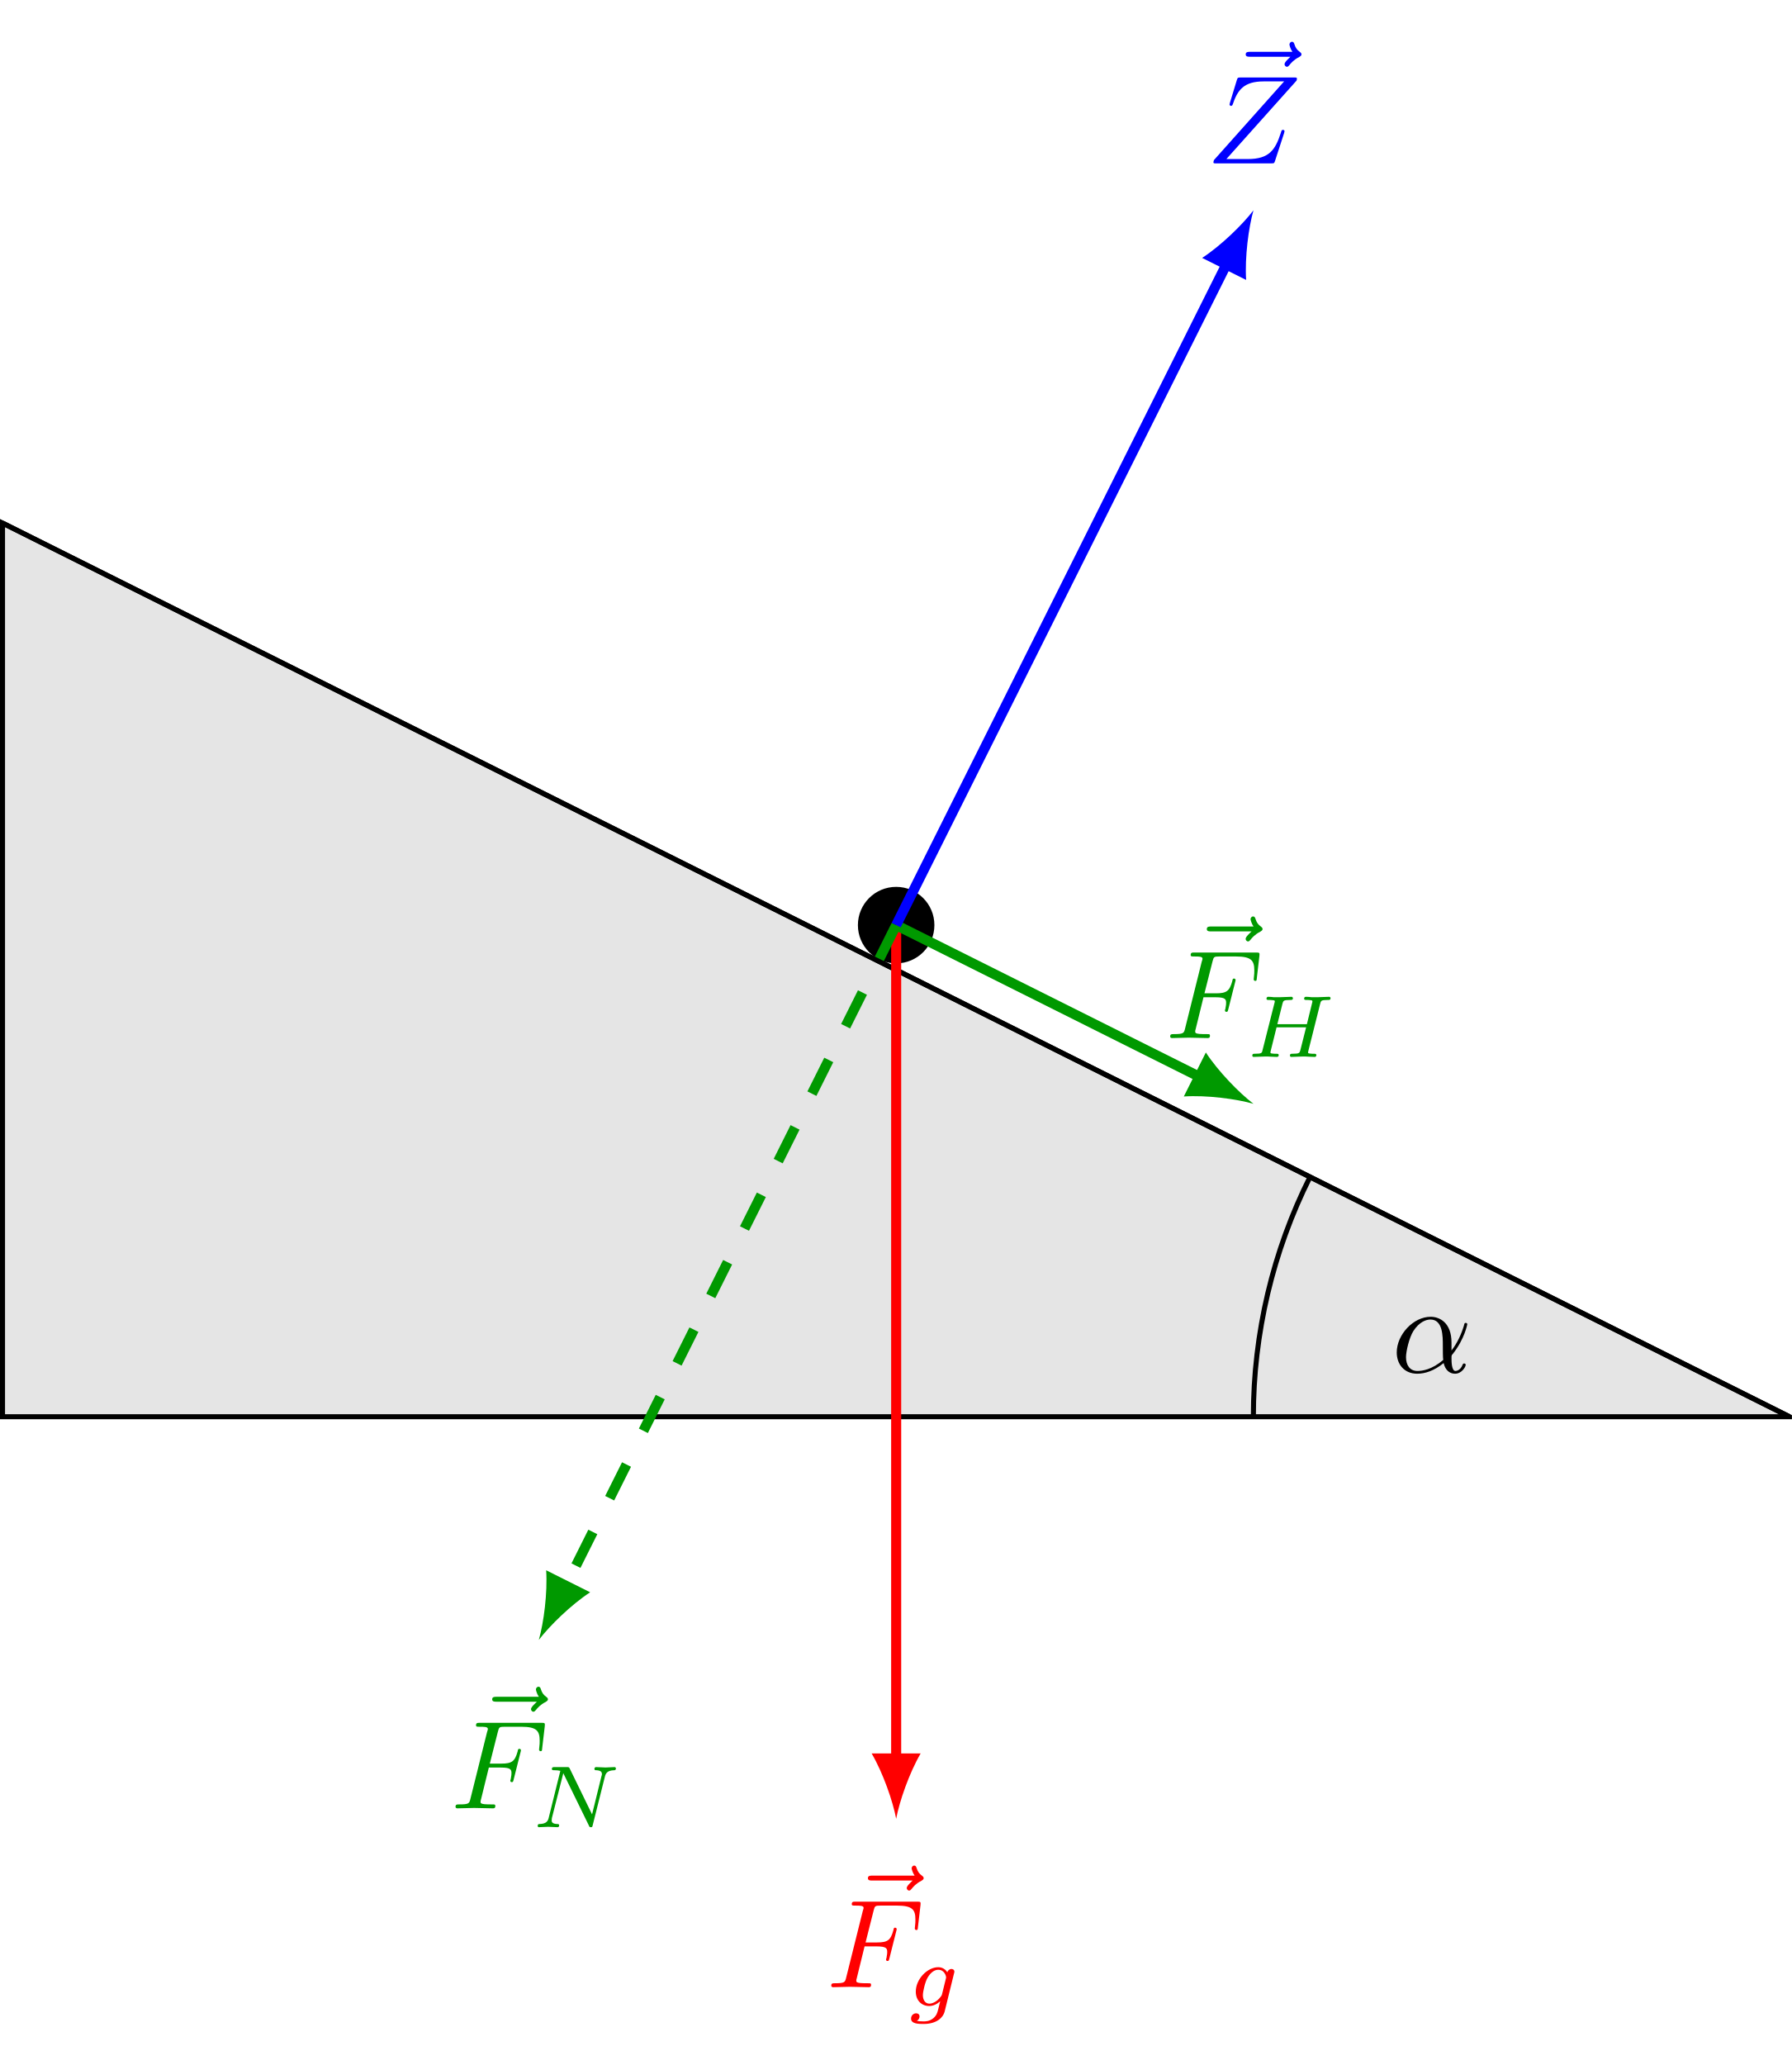
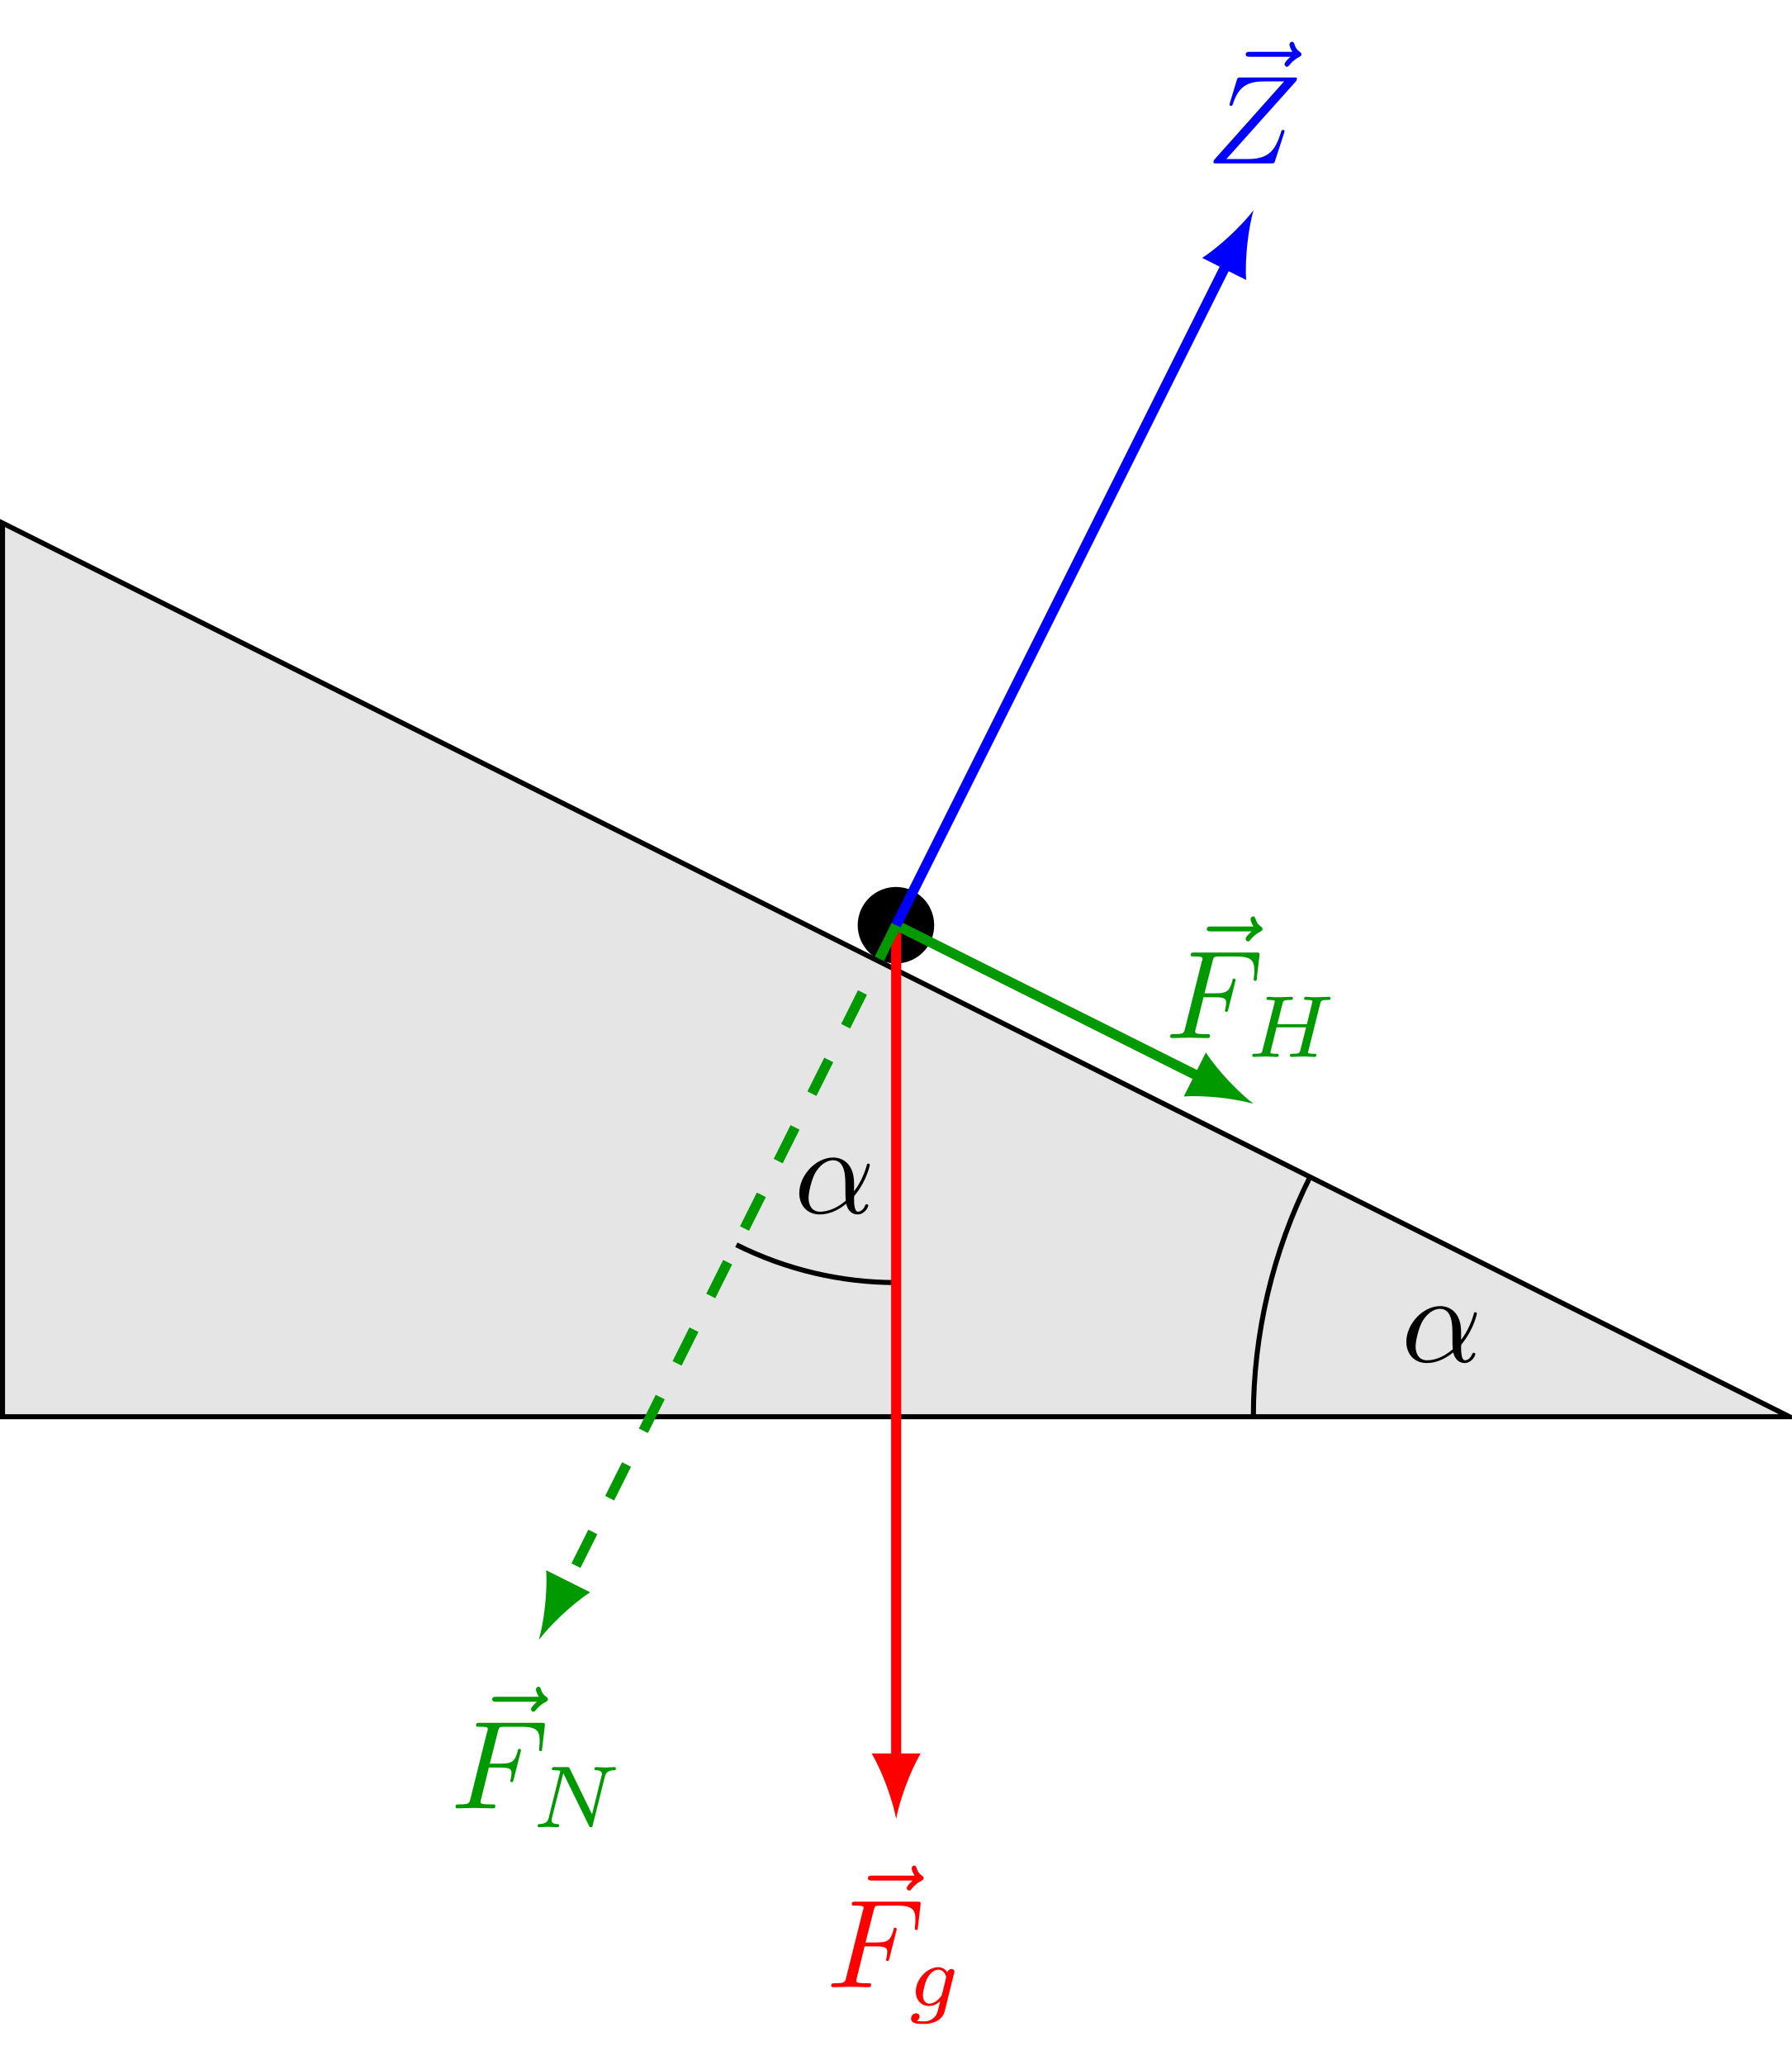
<svg xmlns="http://www.w3.org/2000/svg" xmlns:xlink="http://www.w3.org/1999/xlink" width="142.131pt" height="163.752pt" viewBox="0 0 142.131 163.752" version="1.1">
  <defs>
    <g>
      <symbol overflow="visible" id="glyph0-0">
        <path style="stroke:none;" d="" />
      </symbol>
      <symbol overflow="visible" id="glyph0-1">
        <path style="stroke:none;" d="M 4.75 -2.359 C 4.75 -3.922 3.828 -4.406 3.094 -4.406 C 1.719 -4.406 0.406 -2.984 0.406 -1.578 C 0.406 -0.641 1 0.109 2.031 0.109 C 2.656 0.109 3.375 -0.125 4.125 -0.734 C 4.25 -0.203 4.578 0.109 5.031 0.109 C 5.562 0.109 5.875 -0.438 5.875 -0.594 C 5.875 -0.672 5.812 -0.703 5.75 -0.703 C 5.688 -0.703 5.656 -0.672 5.625 -0.594 C 5.438 -0.109 5.078 -0.109 5.062 -0.109 C 4.75 -0.109 4.75 -0.891 4.75 -1.125 C 4.75 -1.328 4.75 -1.359 4.859 -1.469 C 5.797 -2.656 6 -3.812 6 -3.812 C 6 -3.844 5.984 -3.922 5.875 -3.922 C 5.781 -3.922 5.781 -3.891 5.734 -3.703 C 5.547 -3.078 5.219 -2.328 4.75 -1.734 Z M 4.094 -0.984 C 3.203 -0.219 2.438 -0.109 2.047 -0.109 C 1.453 -0.109 1.141 -0.562 1.141 -1.203 C 1.141 -1.688 1.406 -2.766 1.719 -3.266 C 2.188 -4 2.734 -4.188 3.078 -4.188 C 4.062 -4.188 4.062 -2.875 4.062 -2.109 C 4.062 -1.734 4.062 -1.156 4.094 -0.984 Z M 4.094 -0.984 " />
      </symbol>
      <symbol overflow="visible" id="glyph0-2">
        <path style="stroke:none;" d="M 5.359 -5.938 C 5.219 -5.797 4.891 -5.516 4.891 -5.344 C 4.891 -5.25 4.984 -5.141 5.078 -5.141 C 5.172 -5.141 5.219 -5.219 5.281 -5.281 C 5.391 -5.422 5.625 -5.703 6.062 -5.922 C 6.125 -5.969 6.234 -6.016 6.234 -6.125 C 6.234 -6.234 6.156 -6.281 6.094 -6.328 C 5.875 -6.484 5.766 -6.656 5.688 -6.891 C 5.656 -6.984 5.625 -7.125 5.484 -7.125 C 5.344 -7.125 5.281 -6.984 5.281 -6.906 C 5.281 -6.859 5.359 -6.547 5.516 -6.328 L 2.156 -6.328 C 2 -6.328 1.812 -6.328 1.812 -6.125 C 1.812 -5.938 2 -5.938 2.156 -5.938 Z M 5.359 -5.938 " />
      </symbol>
      <symbol overflow="visible" id="glyph0-3">
        <path style="stroke:none;" d="M 3.016 -3.234 L 3.984 -3.234 C 4.734 -3.234 4.812 -3.078 4.812 -2.797 C 4.812 -2.719 4.812 -2.609 4.75 -2.297 C 4.719 -2.25 4.719 -2.219 4.719 -2.188 C 4.719 -2.109 4.781 -2.078 4.828 -2.078 C 4.938 -2.078 4.938 -2.109 4.984 -2.281 L 5.531 -4.453 C 5.562 -4.562 5.562 -4.578 5.562 -4.609 C 5.562 -4.625 5.547 -4.719 5.438 -4.719 C 5.344 -4.719 5.328 -4.672 5.297 -4.5 C 5.078 -3.734 4.859 -3.547 4 -3.547 L 3.094 -3.547 L 3.734 -6.078 C 3.828 -6.438 3.844 -6.469 4.281 -6.469 L 5.594 -6.469 C 6.812 -6.469 7.047 -6.141 7.047 -5.375 C 7.047 -5.141 7.047 -5.109 7.016 -4.828 C 7 -4.703 7 -4.688 7 -4.656 C 7 -4.609 7.031 -4.531 7.125 -4.531 C 7.234 -4.531 7.234 -4.594 7.25 -4.781 L 7.453 -6.516 C 7.484 -6.781 7.438 -6.781 7.188 -6.781 L 2.297 -6.781 C 2.109 -6.781 2 -6.781 2 -6.578 C 2 -6.469 2.094 -6.469 2.281 -6.469 C 2.656 -6.469 2.938 -6.469 2.938 -6.297 C 2.938 -6.25 2.938 -6.234 2.875 -6.047 L 1.562 -0.781 C 1.469 -0.391 1.453 -0.312 0.656 -0.312 C 0.484 -0.312 0.375 -0.312 0.375 -0.125 C 0.375 0 0.5 0 0.531 0 C 0.812 0 1.562 -0.031 1.844 -0.031 C 2.172 -0.031 3 0 3.328 0 C 3.422 0 3.531 0 3.531 -0.188 C 3.531 -0.266 3.484 -0.297 3.484 -0.297 C 3.453 -0.312 3.422 -0.312 3.203 -0.312 C 2.984 -0.312 2.938 -0.312 2.688 -0.328 C 2.391 -0.359 2.359 -0.406 2.359 -0.531 C 2.359 -0.547 2.359 -0.609 2.406 -0.75 Z M 3.016 -3.234 " />
      </symbol>
      <symbol overflow="visible" id="glyph0-4">
        <path style="stroke:none;" d="M 7.172 -6.562 C 7.188 -6.609 7.203 -6.656 7.203 -6.719 C 7.203 -6.812 7.156 -6.812 6.953 -6.812 L 2.75 -6.812 C 2.516 -6.812 2.5 -6.797 2.438 -6.609 L 1.891 -4.812 C 1.875 -4.766 1.859 -4.688 1.859 -4.672 C 1.859 -4.672 1.859 -4.562 1.984 -4.562 C 2.078 -4.562 2.094 -4.641 2.109 -4.672 C 2.5 -5.844 3.016 -6.5 4.562 -6.5 L 6.188 -6.5 L 0.625 -0.266 C 0.625 -0.266 0.578 -0.125 0.578 -0.094 C 0.578 0 0.641 0 0.828 0 L 5.156 0 C 5.406 0 5.406 -0.016 5.469 -0.203 L 6.188 -2.406 C 6.188 -2.438 6.219 -2.516 6.219 -2.547 C 6.219 -2.609 6.188 -2.656 6.094 -2.656 C 6 -2.656 5.984 -2.625 5.922 -2.406 C 5.484 -1.062 5 -0.344 3.312 -0.344 L 1.609 -0.344 Z M 7.172 -6.562 " />
      </symbol>
      <symbol overflow="visible" id="glyph1-0">
        <path style="stroke:none;" d="" />
      </symbol>
      <symbol overflow="visible" id="glyph1-1">
        <path style="stroke:none;" d="M 3.703 -2.578 C 3.734 -2.672 3.734 -2.703 3.734 -2.719 C 3.734 -2.875 3.609 -2.938 3.5 -2.938 C 3.344 -2.938 3.203 -2.812 3.172 -2.672 C 3.062 -2.859 2.828 -3.078 2.453 -3.078 C 1.594 -3.078 0.672 -2.141 0.672 -1.141 C 0.672 -0.422 1.156 0 1.734 0 C 2.062 0 2.359 -0.156 2.609 -0.375 L 2.453 0.25 C 2.375 0.547 2.328 0.734 2.062 0.969 C 1.75 1.219 1.453 1.219 1.281 1.219 C 0.969 1.219 0.875 1.203 0.75 1.172 C 0.922 1.094 0.969 0.922 0.969 0.828 C 0.969 0.656 0.844 0.578 0.703 0.578 C 0.5 0.578 0.297 0.734 0.297 1 C 0.297 1.422 0.906 1.422 1.297 1.422 C 2.391 1.422 2.844 0.859 2.953 0.469 Z M 2.75 -0.922 C 2.719 -0.828 2.719 -0.812 2.594 -0.672 C 2.359 -0.375 2.016 -0.188 1.75 -0.188 C 1.406 -0.188 1.234 -0.5 1.234 -0.859 C 1.234 -1.156 1.422 -1.938 1.609 -2.25 C 1.891 -2.734 2.219 -2.875 2.453 -2.875 C 2.953 -2.875 3.078 -2.359 3.078 -2.281 C 3.078 -2.266 3.078 -2.266 3.062 -2.188 Z M 2.75 -0.922 " />
      </symbol>
      <symbol overflow="visible" id="glyph1-2">
        <path style="stroke:none;" d="M 5.859 -4.188 C 5.922 -4.453 5.938 -4.516 6.453 -4.516 C 6.609 -4.516 6.688 -4.516 6.688 -4.656 C 6.688 -4.688 6.672 -4.766 6.578 -4.766 C 6.375 -4.766 5.875 -4.734 5.672 -4.734 C 5.547 -4.734 5.297 -4.734 5.188 -4.734 C 5.047 -4.75 4.875 -4.766 4.75 -4.766 C 4.703 -4.766 4.594 -4.766 4.594 -4.609 C 4.594 -4.516 4.688 -4.516 4.828 -4.516 C 4.828 -4.516 4.969 -4.516 5.094 -4.5 C 5.234 -4.484 5.25 -4.469 5.25 -4.391 C 5.25 -4.391 5.25 -4.344 5.219 -4.25 L 4.812 -2.594 L 2.469 -2.594 L 2.875 -4.219 C 2.938 -4.453 2.953 -4.516 3.484 -4.516 C 3.609 -4.516 3.703 -4.516 3.703 -4.656 C 3.703 -4.688 3.672 -4.766 3.594 -4.766 C 3.391 -4.766 2.875 -4.734 2.672 -4.734 C 2.562 -4.734 2.312 -4.734 2.188 -4.734 C 2.062 -4.75 1.891 -4.766 1.75 -4.766 C 1.719 -4.766 1.609 -4.766 1.609 -4.609 C 1.609 -4.516 1.688 -4.516 1.828 -4.516 C 1.844 -4.516 1.969 -4.516 2.094 -4.5 C 2.25 -4.484 2.266 -4.469 2.266 -4.391 C 2.266 -4.391 2.266 -4.344 2.234 -4.25 L 1.297 -0.547 C 1.25 -0.312 1.234 -0.25 0.688 -0.25 C 0.578 -0.25 0.484 -0.25 0.484 -0.109 C 0.484 -0.031 0.531 0 0.594 0 C 0.797 0 1.297 -0.031 1.5 -0.031 C 1.609 -0.031 1.859 -0.031 1.984 -0.016 C 2.125 -0.016 2.297 0 2.422 0 C 2.453 0 2.578 0 2.578 -0.141 C 2.578 -0.25 2.5 -0.25 2.344 -0.25 C 2.234 -0.25 2.203 -0.25 2.078 -0.266 C 1.922 -0.281 1.922 -0.297 1.922 -0.375 C 1.922 -0.375 1.922 -0.422 1.953 -0.516 L 2.406 -2.344 L 4.75 -2.344 L 4.297 -0.547 C 4.234 -0.312 4.219 -0.25 3.672 -0.25 C 3.562 -0.25 3.469 -0.25 3.469 -0.109 C 3.469 -0.031 3.516 0 3.578 0 C 3.781 0 4.281 -0.031 4.484 -0.031 C 4.609 -0.031 4.844 -0.031 4.969 -0.016 C 5.109 -0.016 5.281 0 5.422 0 C 5.453 0 5.562 0 5.562 -0.141 C 5.562 -0.25 5.484 -0.25 5.328 -0.25 C 5.219 -0.25 5.188 -0.25 5.062 -0.266 C 4.906 -0.281 4.906 -0.297 4.906 -0.375 C 4.906 -0.406 4.938 -0.484 4.938 -0.516 Z M 5.859 -4.188 " />
      </symbol>
      <symbol overflow="visible" id="glyph1-3">
        <path style="stroke:none;" d="M 5.812 -4 C 5.875 -4.266 6 -4.5 6.547 -4.516 C 6.578 -4.516 6.688 -4.516 6.688 -4.656 C 6.688 -4.703 6.656 -4.766 6.578 -4.766 C 6.359 -4.766 6.094 -4.734 5.859 -4.734 C 5.688 -4.734 5.297 -4.766 5.125 -4.766 C 5.094 -4.766 4.984 -4.766 4.984 -4.609 C 4.984 -4.516 5.078 -4.516 5.141 -4.516 C 5.469 -4.5 5.578 -4.391 5.578 -4.219 C 5.578 -4.172 5.578 -4.125 5.547 -4.062 L 4.797 -1.016 L 3.031 -4.641 C 2.969 -4.766 2.953 -4.766 2.781 -4.766 L 1.828 -4.766 C 1.703 -4.766 1.609 -4.766 1.609 -4.609 C 1.609 -4.516 1.688 -4.516 1.844 -4.516 C 1.984 -4.516 2.141 -4.5 2.281 -4.469 L 1.359 -0.75 C 1.297 -0.484 1.172 -0.266 0.625 -0.25 C 0.578 -0.25 0.484 -0.25 0.484 -0.109 C 0.484 -0.031 0.531 0 0.578 0 C 0.812 0 1.078 -0.031 1.312 -0.031 C 1.484 -0.031 1.875 0 2.047 0 C 2.125 0 2.188 -0.031 2.188 -0.141 C 2.188 -0.25 2.109 -0.25 2.031 -0.25 C 1.594 -0.266 1.594 -0.453 1.594 -0.547 C 1.594 -0.578 1.594 -0.609 1.609 -0.719 L 2.516 -4.281 L 4.547 -0.125 C 4.594 0 4.625 0 4.703 0 C 4.812 0 4.812 -0.016 4.844 -0.141 Z M 5.812 -4 " />
      </symbol>
    </g>
    <clipPath id="clip1">
      <path d="M 0 35 L 142.133 35 L 142.133 118 L 0 118 Z M 0 35 " />
    </clipPath>
  </defs>
  <g id="surface1">
    <path style=" stroke:none;fill-rule:nonzero;fill:rgb(89.999%,89.999%,89.999%);fill-opacity:1;" d="M 0.199 112.344 L 141.934 112.344 L 0.199 41.477 Z M 0.199 112.344 " />
    <g clip-path="url(#clip1)" clip-rule="nonzero">
      <path style="fill:none;stroke-width:0.399;stroke-linecap:butt;stroke-linejoin:miter;stroke:rgb(0%,0%,0%);stroke-opacity:1;stroke-miterlimit:10;" d="M 0 0.001 L 141.735 0.001 L 0 70.868 Z M 0 0.001 " transform="matrix(1,0,0,-1,0.199,112.345)" />
-       <path style="fill:none;stroke-width:0.399;stroke-linecap:butt;stroke-linejoin:miter;stroke:rgb(0%,0%,0%);stroke-opacity:1;stroke-miterlimit:10;" d="M 141.735 0.001 L 0 70.868 " transform="matrix(1,0,0,-1,0.199,112.345)" />
    </g>
-     <path style="fill:none;stroke-width:0.399;stroke-linecap:butt;stroke-linejoin:miter;stroke:rgb(0%,0%,0%);stroke-opacity:1;stroke-miterlimit:10;" d="M 103.719 19.036 C 100.758 13.13 99.215 6.607 99.215 0.001 " transform="matrix(1,0,0,-1,0.199,112.345)" />
+     <path style="fill-rule:nonzero;fill:rgb(0%,0%,0%);fill-opacity:1;stroke-width:0.399;stroke-linecap:butt;stroke-linejoin:miter;stroke:rgb(0%,0%,0%);stroke-opacity:1;stroke-miterlimit:10;" d="M 73.699 38.978 C 73.699 40.544 72.434 41.81 70.867 41.81 C 69.301 41.81 68.031 40.544 68.031 38.978 C 68.031 37.411 69.301 36.142 70.867 36.142 C 72.434 36.142 73.699 37.411 73.699 38.978 Z M 73.699 38.978 " transform="matrix(1,0,0,-1,0.199,112.345)" />
+     <path style="fill:none;stroke-width:0.399;stroke-linecap:butt;stroke-linejoin:miter;stroke:rgb(0%,0%,0%);stroke-opacity:1;stroke-miterlimit:10;" d="M 103.707 19.013 C 100.754 13.111 99.215 6.599 99.215 -0.003 " transform="matrix(1,0,0,-1,0.199,112.345)" />
    <g style="fill:rgb(0%,0%,0%);fill-opacity:1;">
-       <use xlink:href="#glyph0-1" x="110.38" y="108.825" />
+       <use xlink:href="#glyph0-1" x="111.141" y="107.978" />
    </g>
-     <path style="fill-rule:nonzero;fill:rgb(0%,0%,0%);fill-opacity:1;stroke-width:0.399;stroke-linecap:butt;stroke-linejoin:miter;stroke:rgb(0%,0%,0%);stroke-opacity:1;stroke-miterlimit:10;" d="M 73.715 38.986 C 73.715 40.552 72.446 41.818 70.883 41.818 C 69.317 41.818 68.047 40.552 68.047 38.986 C 68.047 37.419 69.317 36.15 70.883 36.15 C 72.446 36.15 73.715 37.419 73.715 38.986 Z M 73.715 38.986 " transform="matrix(1,0,0,-1,0.199,112.345)" />
+     <path style="fill:none;stroke-width:0.399;stroke-linecap:butt;stroke-linejoin:miter;stroke:rgb(0%,0%,0%);stroke-opacity:1;stroke-miterlimit:10;" d="M 70.883 10.638 C 66.485 10.638 62.141 11.665 58.207 13.634 " transform="matrix(1,0,0,-1,0.199,112.345)" />
+     <g style="fill:rgb(0%,0%,0%);fill-opacity:1;">
+       <use xlink:href="#glyph0-1" x="62.992" y="96.195" />
+     </g>
    <path style="fill:none;stroke-width:0.797;stroke-linecap:butt;stroke-linejoin:miter;stroke:rgb(100%,0%,0%);stroke-opacity:1;stroke-miterlimit:10;" d="M 70.883 38.986 L 70.883 -27.218 " transform="matrix(1,0,0,-1,0.199,112.345)" />
    <path style=" stroke:none;fill-rule:nonzero;fill:rgb(100%,0%,0%);fill-opacity:1;" d="M 71.082 144.227 C 71.34 142.844 72.117 140.602 73.023 139.047 L 69.137 139.047 C 70.047 140.602 70.82 142.844 71.082 144.227 " />
    <g style="fill:rgb(100%,0%,0%);fill-opacity:1;">
      <use xlink:href="#glyph0-2" x="67.028" y="155.063" />
    </g>
    <g style="fill:rgb(100%,0%,0%);fill-opacity:1;">
      <use xlink:href="#glyph0-3" x="65.56" y="157.581" />
    </g>
    <g style="fill:rgb(100%,0%,0%);fill-opacity:1;">
      <use xlink:href="#glyph1-1" x="71.966" y="159.075" />
    </g>
    <path style="fill:none;stroke-width:0.797;stroke-linecap:butt;stroke-linejoin:miter;stroke:rgb(0%,59.999%,0%);stroke-opacity:1;stroke-miterlimit:10;" d="M 70.883 38.986 L 95.035 26.907 " transform="matrix(1,0,0,-1,0.199,112.345)" />
    <path style=" stroke:none;fill-rule:nonzero;fill:rgb(0%,59.999%,0%);fill-opacity:1;" d="M 99.422 87.531 C 98.301 86.676 96.633 84.973 95.645 83.461 L 93.898 86.949 C 95.703 86.832 98.066 87.141 99.422 87.531 " />
    <g style="fill:rgb(0%,59.999%,0%);fill-opacity:1;">
      <use xlink:href="#glyph0-2" x="93.909" y="79.798" />
    </g>
    <g style="fill:rgb(0%,59.999%,0%);fill-opacity:1;">
      <use xlink:href="#glyph0-3" x="92.441" y="82.316" />
    </g>
    <g style="fill:rgb(0%,59.999%,0%);fill-opacity:1;">
      <use xlink:href="#glyph1-2" x="98.847" y="83.811" />
    </g>
    <path style="fill:none;stroke-width:0.797;stroke-linecap:butt;stroke-linejoin:miter;stroke:rgb(0%,59.999%,0%);stroke-opacity:1;stroke-dasharray:2.989,2.989;stroke-miterlimit:10;" d="M 70.883 38.986 L 44.633 -13.514 " transform="matrix(1,0,0,-1,0.199,112.345)" />
    <path style=" stroke:none;fill-rule:nonzero;fill:rgb(0%,59.999%,0%);fill-opacity:1;" d="M 42.738 130.043 C 43.594 128.922 45.297 127.254 46.809 126.266 L 43.32 124.52 C 43.438 126.324 43.125 128.688 42.738 130.043 " />
    <g style="fill:rgb(0%,59.999%,0%);fill-opacity:1;">
      <use xlink:href="#glyph0-2" x="37.226" y="140.881" />
    </g>
    <g style="fill:rgb(0%,59.999%,0%);fill-opacity:1;">
      <use xlink:href="#glyph0-3" x="35.757" y="143.399" />
    </g>
    <g style="fill:rgb(0%,59.999%,0%);fill-opacity:1;">
      <use xlink:href="#glyph1-3" x="42.164" y="144.894" />
    </g>
    <path style="fill:none;stroke-width:0.797;stroke-linecap:butt;stroke-linejoin:miter;stroke:rgb(0%,0%,100%);stroke-opacity:1;stroke-miterlimit:10;" d="M 70.883 38.986 L 97.129 91.482 " transform="matrix(1,0,0,-1,0.199,112.345)" />
    <path style=" stroke:none;fill-rule:nonzero;fill:rgb(0%,0%,100%);fill-opacity:1;" d="M 99.422 16.676 C 98.57 17.797 96.863 19.465 95.352 20.453 L 98.84 22.199 C 98.727 20.395 99.035 18.031 99.422 16.676 " />
    <g style="fill:rgb(0%,0%,100%);fill-opacity:1;">
      <use xlink:href="#glyph0-2" x="96.995" y="10.438" />
    </g>
    <g style="fill:rgb(0%,0%,100%);fill-opacity:1;">
      <use xlink:href="#glyph0-4" x="95.665" y="12.956" />
    </g>
  </g>
</svg>
